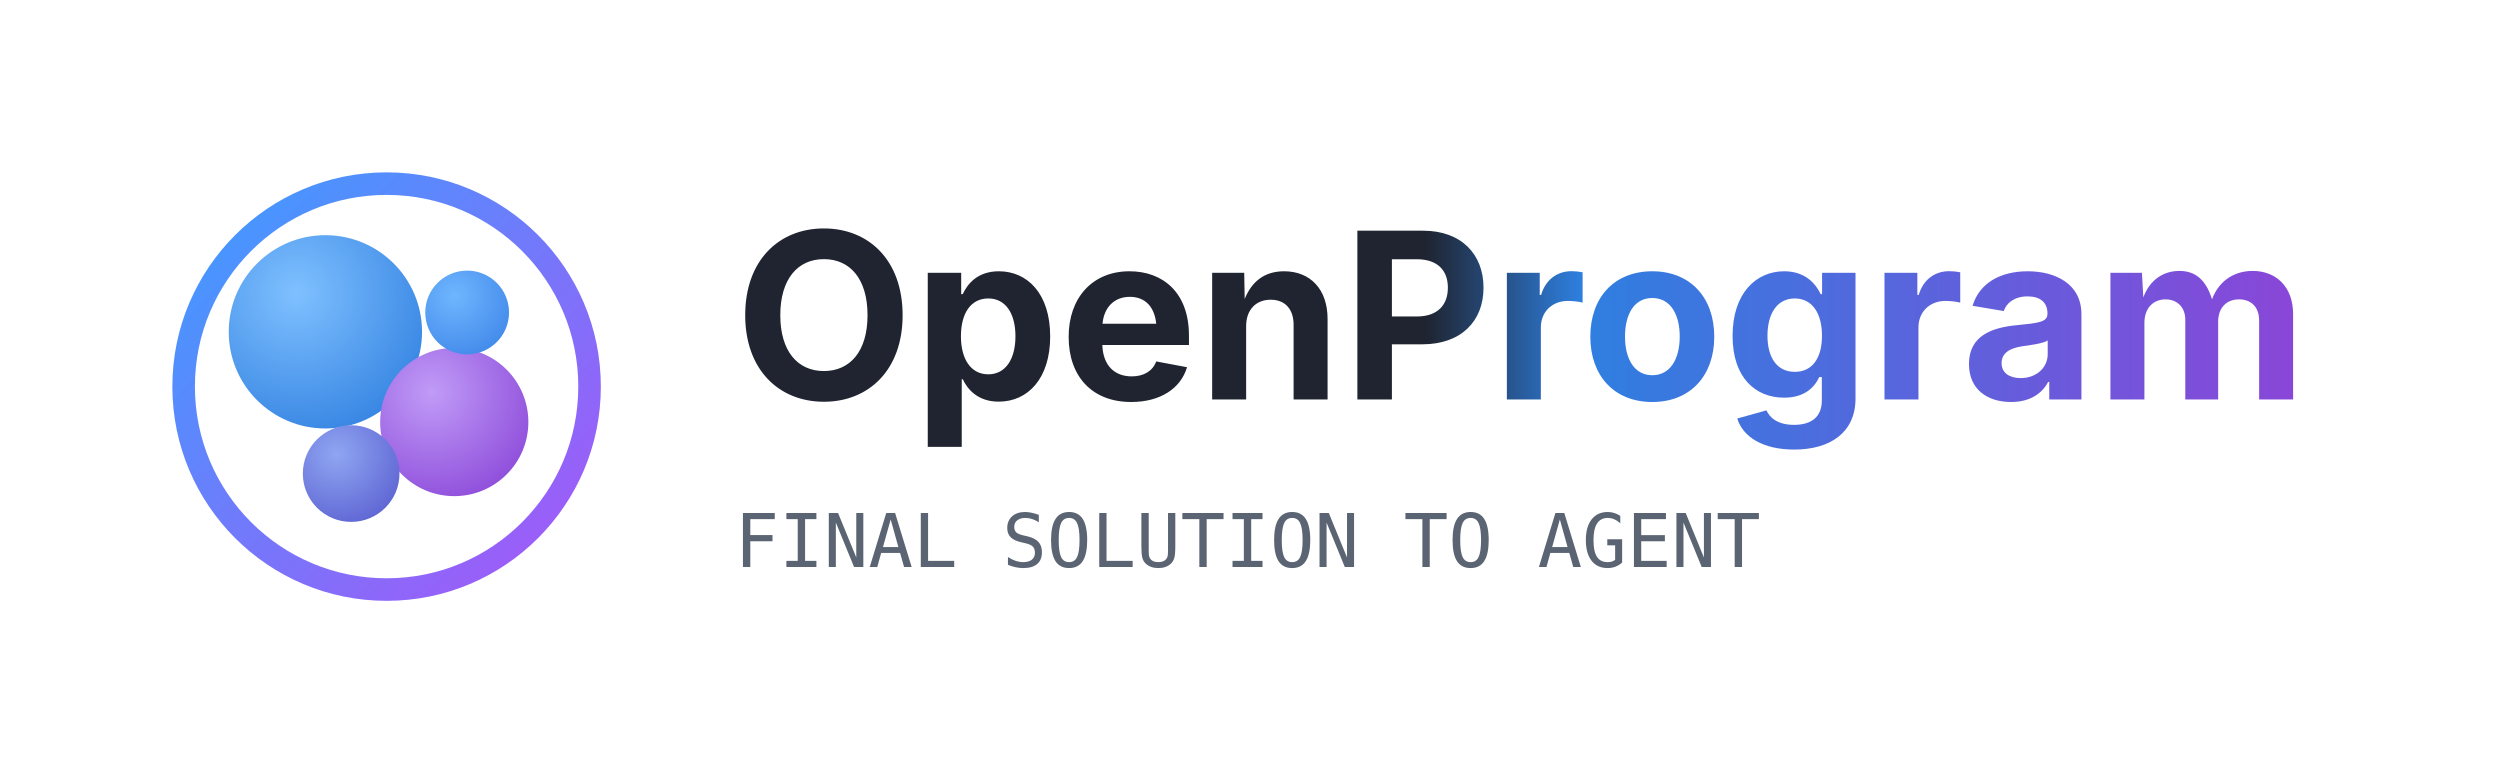
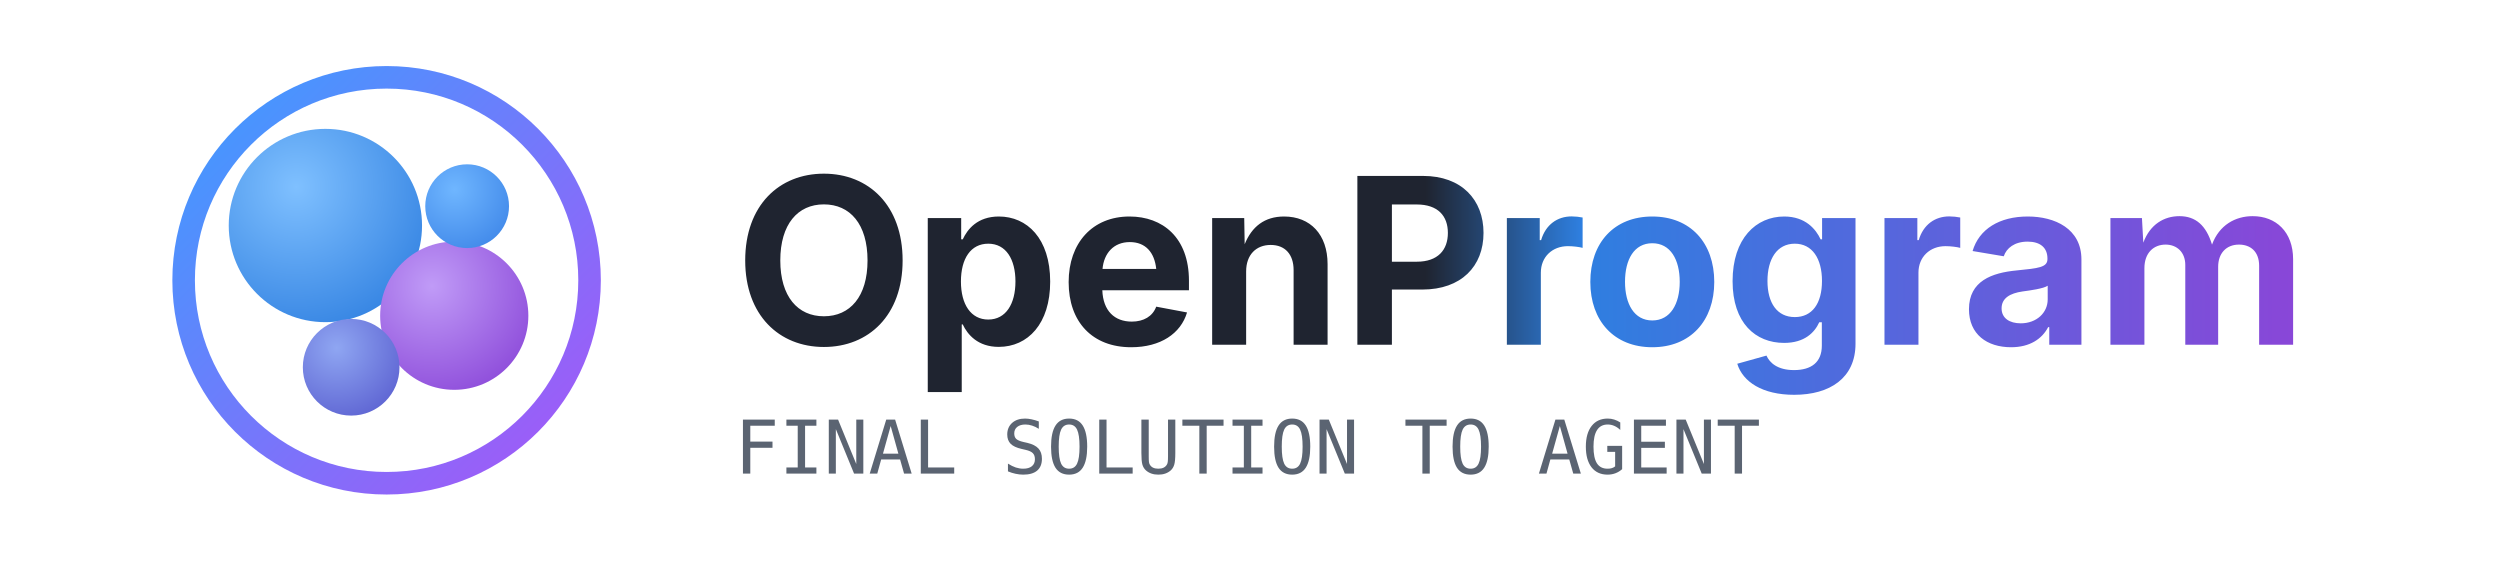
- <svg xmlns="http://www.w3.org/2000/svg" width="776" height="240" viewBox="0 0 776 240">
+ <svg xmlns="http://www.w3.org/2000/svg" width="776" height="174" viewBox="0 33 776 174">
  <defs>
    <linearGradient id="op-ring" x1="0" y1="0" x2="1" y2="1">
      <stop offset="0" stop-color="#3B9EFF" />
      <stop offset="1" stop-color="#A855F7" />
    </linearGradient>
    <linearGradient id="op-wm" x1="0" y1="0" x2="1" y2="0">
      <stop offset="0" stop-color="#1F2430" />
      <stop offset="0.44" stop-color="#1F2430" />
      <stop offset="0.54" stop-color="#2E7FE0" />
      <stop offset="1" stop-color="#8A46D8" />
    </linearGradient>
    <radialGradient id="op-bA" cx="0.35" cy="0.3" r="0.85">
      <stop offset="0" stop-color="#7FC0FF" />
      <stop offset="1" stop-color="#2F7FE0" />
    </radialGradient>
    <radialGradient id="op-bB" cx="0.35" cy="0.3" r="0.85">
      <stop offset="0" stop-color="#C09BF7" />
      <stop offset="1" stop-color="#8A46D8" />
    </radialGradient>
    <radialGradient id="op-bC" cx="0.35" cy="0.3" r="0.85">
      <stop offset="0" stop-color="#8FA6F2" />
      <stop offset="1" stop-color="#5A5FD0" />
    </radialGradient>
    <radialGradient id="op-bD" cx="0.35" cy="0.3" r="0.85">
      <stop offset="0" stop-color="#6FB6FF" />
      <stop offset="1" stop-color="#3E86E8" />
    </radialGradient>
    <clipPath id="op-in">
      <circle cx="120" cy="120" r="60" />
    </clipPath>
  </defs>
  <circle cx="120" cy="120" r="63" fill="none" stroke="url(#op-ring)" stroke-width="7" />
  <g clip-path="url(#op-in)">
    <circle cx="101" cy="103" r="30" fill="url(#op-bA)" />
    <circle cx="141" cy="131" r="23" fill="url(#op-bB)" />
    <circle cx="109" cy="147" r="15" fill="url(#op-bC)" />
    <circle cx="145" cy="97" r="13" fill="url(#op-bD)" />
  </g>
-   <text x="228" y="124" font-family="Instrument Sans, -apple-system, sans-serif" font-weight="700" font-size="72" fill="url(#op-wm)">OpenProgram</text>
-   <text x="228" y="176" font-family="Geist Mono, ui-monospace, monospace" font-size="23" textLength="492" lengthAdjust="spacing" fill="#5B6472">FINAL SOLUTION TO AGENT</text>
+   <text x="228" y="140" font-family="Instrument Sans, -apple-system, sans-serif" font-weight="700" font-size="72" fill="url(#op-wm)">OpenProgram</text>
+   <text x="228" y="180" font-family="Geist Mono, ui-monospace, monospace" font-size="23" textLength="492" lengthAdjust="spacing" fill="#5B6472">FINAL SOLUTION TO AGENT</text>
</svg>
